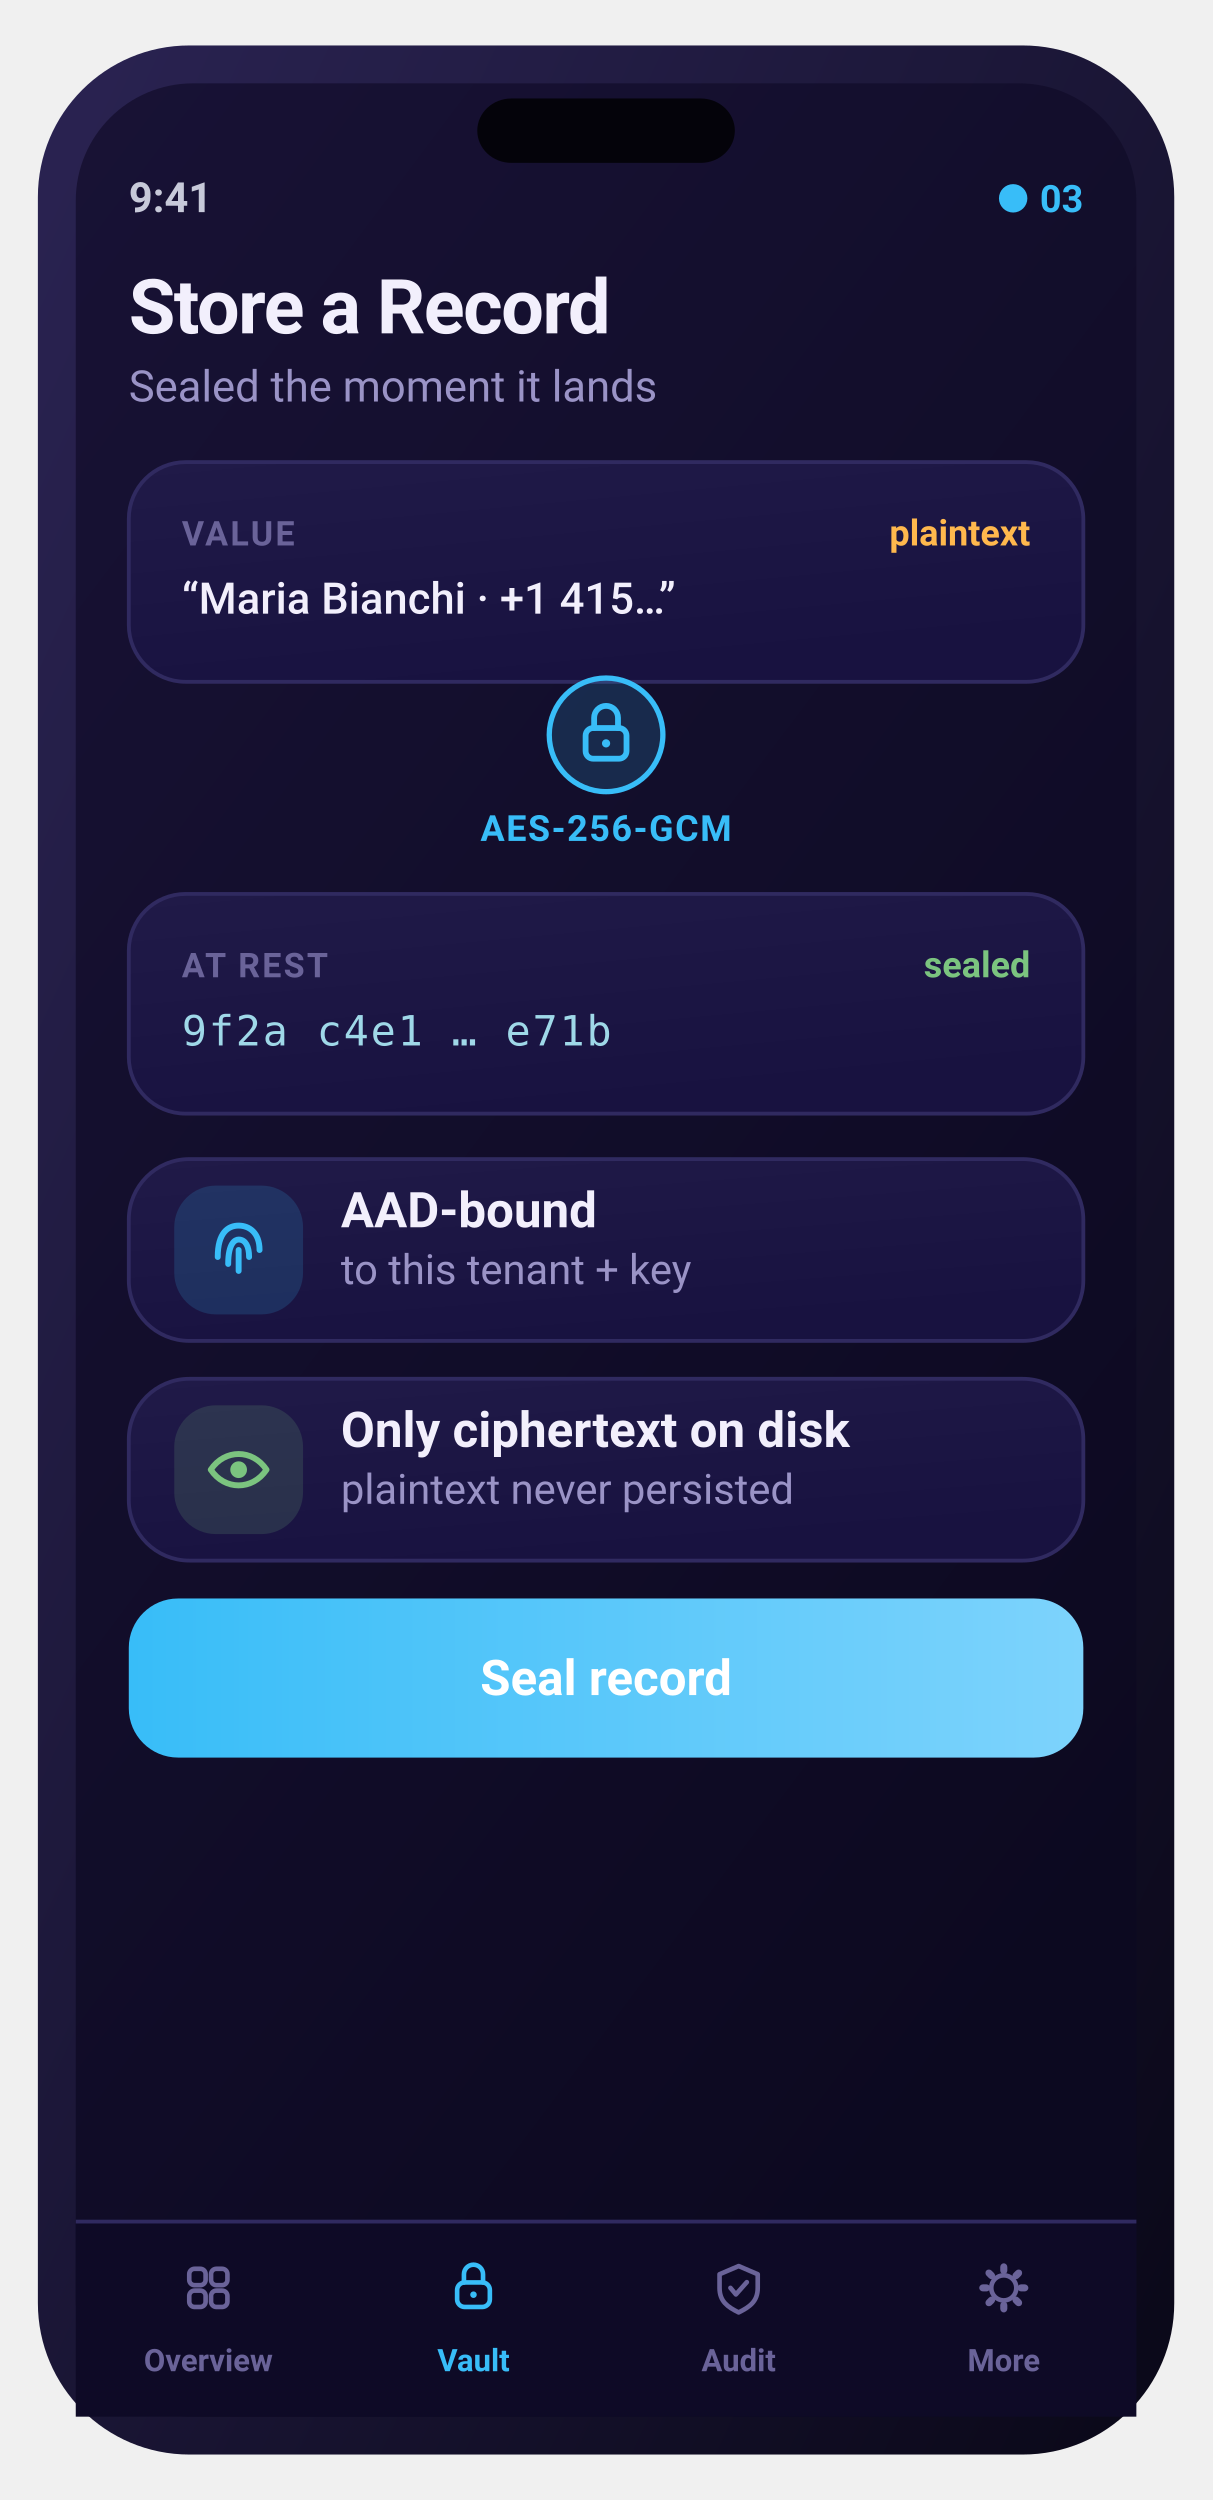
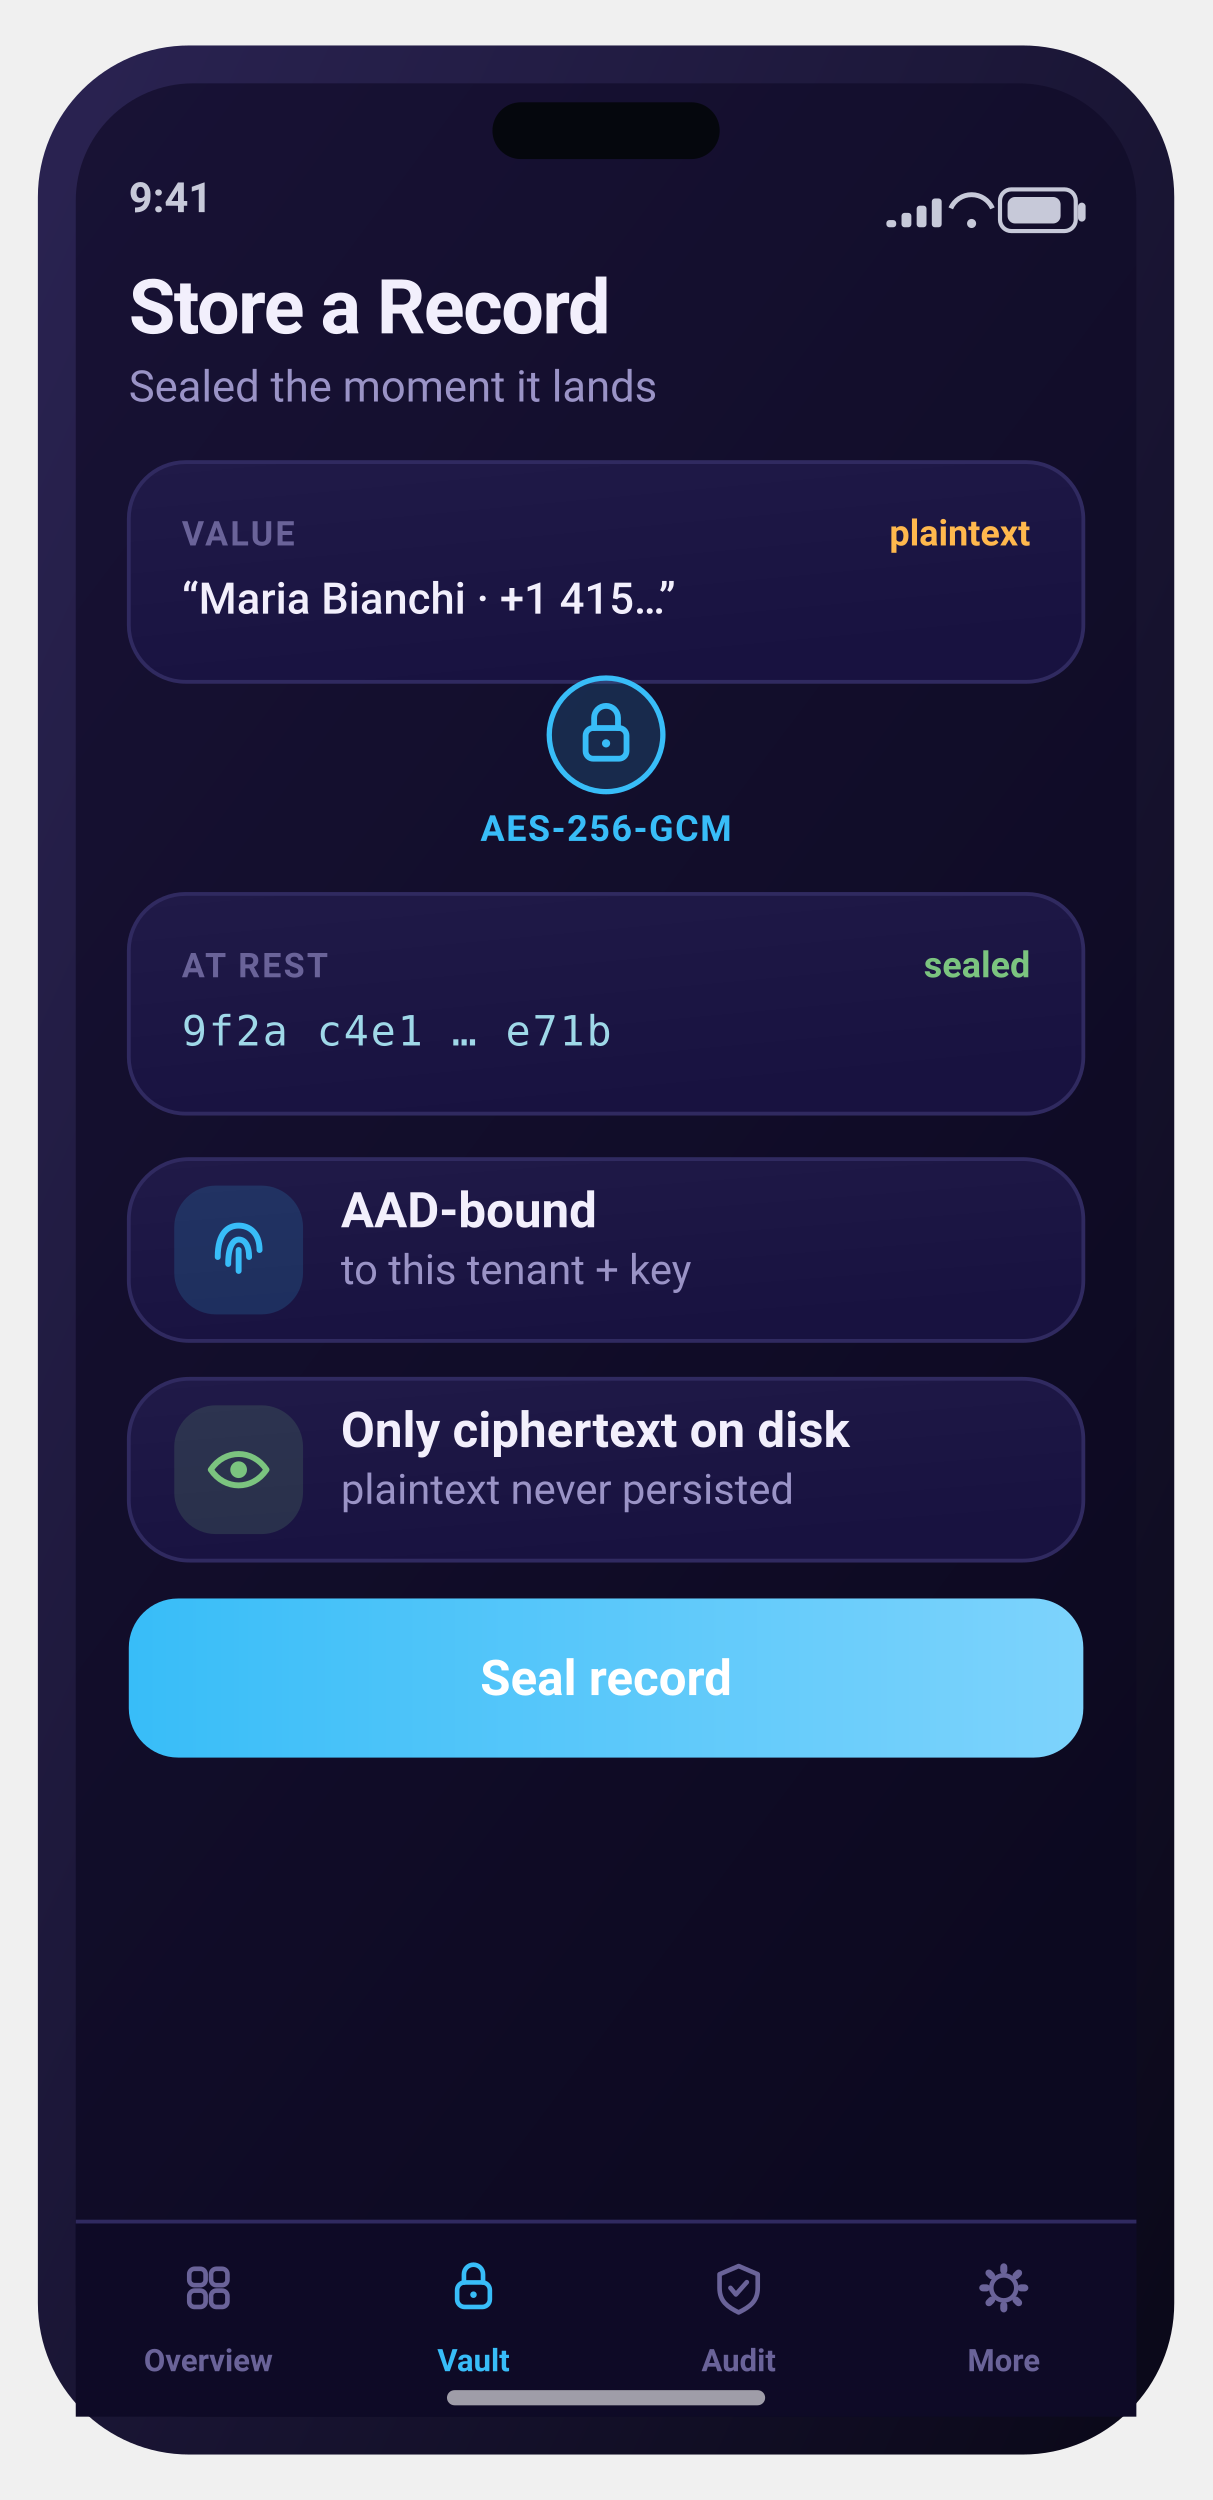
<svg xmlns="http://www.w3.org/2000/svg" width="320" height="660" viewBox="0 0 320 660" role="img" aria-label="Store a Record screen">
  <defs>
    <linearGradient id="gScr" x1="0" y1="0" x2="0.6" y2="1">
      <stop offset="0" stop-color="#181235" />
      <stop offset="1" stop-color="#0c0920" />
    </linearGradient>
    <linearGradient id="gFrame" x1="0" y1="0" x2="1" y2="1">
      <stop offset="0" stop-color="#2a2352" />
      <stop offset="1" stop-color="#0a0818" />
    </linearGradient>
    <linearGradient id="gCard" x1="0" y1="0" x2="0.4" y2="1">
      <stop offset="0" stop-color="#201a48" />
      <stop offset="1" stop-color="#181240" />
    </linearGradient>
    <linearGradient id="gBrand" x1="0" y1="0" x2="1" y2="0">
      <stop offset="0" stop-color="#38bdf8" />
      <stop offset="1" stop-color="#7dd3fc" />
    </linearGradient>
    <linearGradient id="gAmber" x1="0" y1="0" x2="1" y2="0">
      <stop offset="0" stop-color="#ffb84d" />
      <stop offset="1" stop-color="#ffd27a" />
    </linearGradient>
    <linearGradient id="mV" x1="0" y1="0" x2="1" y2="0">
      <stop offset="0" stop-color="#38bdf8" />
      <stop offset="1" stop-color="#7dd3fc" />
    </linearGradient>
    <linearGradient id="mA" x1="0" y1="0" x2="1" y2="0">
      <stop offset="0" stop-color="#ffb84d" />
      <stop offset="1" stop-color="#ff9f45" />
    </linearGradient>
    <linearGradient id="mG" x1="0" y1="0" x2="1" y2="0">
      <stop offset="0" stop-color="#5fb87a" />
      <stop offset="1" stop-color="#7bc47f" />
    </linearGradient>
    <linearGradient id="mC" x1="0" y1="0" x2="1" y2="0">
      <stop offset="0" stop-color="#6bb6d6" />
      <stop offset="1" stop-color="#9fd8e8" />
    </linearGradient>
    <radialGradient id="orb" cx="36%" cy="30%" r="78%">
      <stop offset="0" stop-color="#cbeeff" />
      <stop offset="38%" stop-color="#38bdf8" />
      <stop offset="78%" stop-color="#1f6fb2" />
      <stop offset="100%" stop-color="#0b2438" />
    </radialGradient>
    <radialGradient id="glow" cx="50%" cy="50%" r="50%">
      <stop offset="0" stop-color="#38bdf8" stop-opacity="0.5" />
      <stop offset="1" stop-color="#38bdf8" stop-opacity="0" />
    </radialGradient>
  </defs>
  <rect x="10.0" y="12.0" width="300.0" height="636.0" rx="40" fill="url(#gFrame)" />
  <rect x="20.0" y="22.0" width="280.0" height="616.0" rx="31" fill="url(#gScr)" />
-   <rect x="126.0" y="26.0" width="68.0" height="17.0" rx="9" fill="#04030a" />
+   <rect x="130.0" y="27.0" width="60.0" height="15.0" rx="7.5" fill="#05070d" />
  <text x="34.0" y="56.0" font-family="-apple-system,BlinkMacSystemFont,'SF Pro Display','SF Pro Text','Segoe UI',Roboto,system-ui,sans-serif" font-size="11" font-weight="600" fill="#c7c9d9" text-anchor="start">9:41</text>
-   <text x="286.0" y="56.0" font-family="-apple-system,BlinkMacSystemFont,'SF Pro Display','SF Pro Text','Segoe UI',Roboto,system-ui,sans-serif" font-size="10" font-weight="700" fill="#38bdf8" text-anchor="end">● 03</text>
+   <rect x="264.0" y="50.0" width="20.0" height="11.0" rx="3" fill="none" stroke="#c7c9d9" stroke-width="1.1" />
+   <rect x="266.0" y="52.0" width="14.0" height="7.0" rx="2" fill="#c7c9d9" />
+   <rect x="284.6" y="53.5" width="2.0" height="5.0" rx="1" fill="#c7c9d9" />
+   <path d="M251 55 a6 6 0 0 1 11 0" fill="none" stroke="#c7c9d9" stroke-width="1.3" />
+   <circle cx="256.5" cy="59" r="1.2" fill="#c7c9d9" />
+   <rect x="234.0" y="58.1" width="2.6" height="1.9" rx="0.8" fill="#c7c9d9" />
+   <rect x="238.0" y="56.2" width="2.6" height="3.8" rx="0.8" fill="#c7c9d9" />
+   <rect x="242.0" y="54.3" width="2.6" height="5.7" rx="0.8" fill="#c7c9d9" />
+   <rect x="246.0" y="52.4" width="2.6" height="7.6" rx="0.8" fill="#c7c9d9" />
  <text x="34.0" y="88.0" font-family="-apple-system,BlinkMacSystemFont,'SF Pro Display','SF Pro Text','Segoe UI',Roboto,system-ui,sans-serif" font-size="20" font-weight="700" fill="#f2effc" text-anchor="start" letter-spacing="-0.4">Store a Record</text>
  <text x="34.0" y="106.0" font-family="-apple-system,BlinkMacSystemFont,'SF Pro Display','SF Pro Text','Segoe UI',Roboto,system-ui,sans-serif" font-size="11.5" font-weight="400" fill="#9a93c6" text-anchor="start">Sealed the moment it lands</text>
  <rect x="34.0" y="122.0" width="252.0" height="58.0" rx="15" fill="url(#gCard)" stroke="#302a60" stroke-width="1" />
  <text x="48.0" y="144.0" font-family="-apple-system,BlinkMacSystemFont,'SF Pro Display','SF Pro Text','Segoe UI',Roboto,system-ui,sans-serif" font-size="9" font-weight="700" fill="#6a6399" text-anchor="start" letter-spacing="0.6">VALUE</text>
  <text x="48.0" y="162.0" font-family="-apple-system,BlinkMacSystemFont,'SF Pro Display','SF Pro Text','Segoe UI',Roboto,system-ui,sans-serif" font-size="11.5" font-weight="500" fill="#f2effc" text-anchor="start">“Maria Bianchi · +1 415…”</text>
  <text x="272.0" y="144.0" font-family="-apple-system,BlinkMacSystemFont,'SF Pro Display','SF Pro Text','Segoe UI',Roboto,system-ui,sans-serif" font-size="9.5" font-weight="600" fill="#ffb84d" text-anchor="end">plaintext</text>
  <circle cx="160.0" cy="194" r="15" fill="rgba(56,189,248,0.16)" stroke="#38bdf8" stroke-width="1.4" />
  <rect x="154.6" y="192.2" width="10.8" height="8.1" rx="2" fill="none" stroke="#38bdf8" stroke-width="1.53" stroke-linecap="round" stroke-linejoin="round" />
  <path d="M156.85 192.2 v-2.7 a3.15 3.15 0 0 1 6.3 0 v2.7" fill="none" stroke="#38bdf8" stroke-width="1.53" stroke-linecap="round" stroke-linejoin="round" />
  <circle cx="160.0" cy="196.25" r="1.08" fill="#38bdf8" />
  <text x="160.0" y="222.0" font-family="-apple-system,BlinkMacSystemFont,'SF Pro Display','SF Pro Text','Segoe UI',Roboto,system-ui,sans-serif" font-size="9.5" font-weight="700" fill="#38bdf8" text-anchor="middle" letter-spacing="0.4">AES-256-GCM</text>
  <rect x="34.0" y="236.0" width="252.0" height="58.0" rx="15" fill="url(#gCard)" stroke="#302a60" stroke-width="1" />
  <text x="48.0" y="258.0" font-family="-apple-system,BlinkMacSystemFont,'SF Pro Display','SF Pro Text','Segoe UI',Roboto,system-ui,sans-serif" font-size="9" font-weight="700" fill="#6a6399" text-anchor="start" letter-spacing="0.6">AT REST</text>
  <text x="48.0" y="276.0" font-family="ui-monospace,Menlo,monospace" font-size="11" font-weight="500" fill="#9fd8e8" text-anchor="start" letter-spacing="0.5">9f2a c4e1 … e71b</text>
  <text x="272.0" y="258.0" font-family="-apple-system,BlinkMacSystemFont,'SF Pro Display','SF Pro Text','Segoe UI',Roboto,system-ui,sans-serif" font-size="9.5" font-weight="600" fill="#7bc47f" text-anchor="end">sealed</text>
  <rect x="34.0" y="306.0" width="252.0" height="48.0" rx="16" fill="url(#gCard)" stroke="#302a60" stroke-width="1" />
  <rect x="46.0" y="313.0" width="34.0" height="34.0" rx="11" fill="rgba(56,189,248,0.16)" />
  <path d="M57.48 331.84 c0 -6.44 2.76 -8.28 5.52 -8.28 c2.76 0 5.52 1.84 5.52 6.44" fill="none" stroke="#38bdf8" stroke-width="1.56" stroke-linecap="round" stroke-linejoin="round" />
  <path d="M60.24 333.68 c0 -5.52 1.84 -6.44 2.76 -6.44 c1.84 0 2.76 1.84 2.76 4.6" fill="none" stroke="#38bdf8" stroke-width="1.56" stroke-linecap="round" stroke-linejoin="round" />
  <path d="M63 335.52 v-5.52" fill="none" stroke="#38bdf8" stroke-width="1.56" stroke-linecap="round" stroke-linejoin="round" />
  <text x="90.0" y="324.0" font-family="-apple-system,BlinkMacSystemFont,'SF Pro Display','SF Pro Text','Segoe UI',Roboto,system-ui,sans-serif" font-size="13" font-weight="600" fill="#f2effc" text-anchor="start">AAD-bound</text>
  <text x="90.0" y="339.0" font-family="-apple-system,BlinkMacSystemFont,'SF Pro Display','SF Pro Text','Segoe UI',Roboto,system-ui,sans-serif" font-size="11" font-weight="400" fill="#9a93c6" text-anchor="start">to this tenant + key</text>
  <rect x="34.0" y="364.0" width="252.0" height="48.0" rx="16" fill="url(#gCard)" stroke="#302a60" stroke-width="1" />
  <rect x="46.0" y="371.0" width="34.0" height="34.0" rx="11" fill="rgba(123,196,127,0.16)" />
  <path d="M55.64 388.0 c3.68 -5.52 11.04 -5.52 14.72 0 c-3.68 5.52 -11.04 5.52 -14.72 0 Z" fill="none" stroke="#7bc47f" stroke-width="1.56" stroke-linecap="round" stroke-linejoin="round" />
  <circle cx="63" cy="388.0" r="2.208" fill="#7bc47f" />
  <text x="90.0" y="382.0" font-family="-apple-system,BlinkMacSystemFont,'SF Pro Display','SF Pro Text','Segoe UI',Roboto,system-ui,sans-serif" font-size="13" font-weight="600" fill="#f2effc" text-anchor="start">Only ciphertext on disk</text>
  <text x="90.0" y="397.0" font-family="-apple-system,BlinkMacSystemFont,'SF Pro Display','SF Pro Text','Segoe UI',Roboto,system-ui,sans-serif" font-size="11" font-weight="400" fill="#9a93c6" text-anchor="start">plaintext never persisted</text>
  <rect x="34.0" y="422.0" width="252.0" height="42.0" rx="13" fill="url(#gBrand)" />
  <text x="160.0" y="447.5" font-family="-apple-system,BlinkMacSystemFont,'SF Pro Display','SF Pro Text','Segoe UI',Roboto,system-ui,sans-serif" font-size="13" font-weight="700" fill="#fff" text-anchor="middle">Seal record</text>
  <rect x="20.0" y="586.0" width="280.0" height="52.0" rx="0" fill="#0e0a26" />
  <rect x="20" y="586" width="280" height="1" fill="#302a60" />
  <rect x="49.96" y="598.96" width="4.32" height="4.32" rx="1.4" fill="none" stroke="#6a6399" stroke-width="1.22" stroke-linecap="round" stroke-linejoin="round" />
  <rect x="55.72" y="598.96" width="4.32" height="4.32" rx="1.4" fill="none" stroke="#6a6399" stroke-width="1.22" stroke-linecap="round" stroke-linejoin="round" />
  <rect x="49.96" y="604.72" width="4.32" height="4.32" rx="1.4" fill="none" stroke="#6a6399" stroke-width="1.22" stroke-linecap="round" stroke-linejoin="round" />
  <rect x="55.72" y="604.72" width="4.32" height="4.32" rx="1.4" fill="none" stroke="#6a6399" stroke-width="1.22" stroke-linecap="round" stroke-linejoin="round" />
  <text x="55.0" y="626.0" font-family="-apple-system,BlinkMacSystemFont,'SF Pro Display','SF Pro Text','Segoe UI',Roboto,system-ui,sans-serif" font-size="8.2" font-weight="600" fill="#6a6399" text-anchor="middle">Overview</text>
  <rect x="120.68" y="602.56" width="8.64" height="6.48" rx="2" fill="none" stroke="#38bdf8" stroke-width="1.22" stroke-linecap="round" stroke-linejoin="round" />
  <path d="M122.48 602.56 v-2.16 a2.52 2.52 0 0 1 5.04 0 v2.16" fill="none" stroke="#38bdf8" stroke-width="1.22" stroke-linecap="round" stroke-linejoin="round" />
  <circle cx="125.0" cy="605.8" r="0.864" fill="#38bdf8" />
  <text x="125.0" y="626.0" font-family="-apple-system,BlinkMacSystemFont,'SF Pro Display','SF Pro Text','Segoe UI',Roboto,system-ui,sans-serif" font-size="8.2" font-weight="600" fill="#38bdf8" text-anchor="middle">Vault</text>
  <path d="M195.0 598.24 l5.04 2.16 v3.6 c0 3.6 -2.16 5.04 -5.04 6.48 c-2.88 -1.44 -5.04 -2.88 -5.04 -6.48 v-3.6 Z" fill="none" stroke="#6a6399" stroke-width="1.22" stroke-linecap="round" stroke-linejoin="round" />
  <path d="M192.84 604 l1.44 1.728 2.88 -3.24" fill="none" stroke="#6a6399" stroke-width="1.22" stroke-linecap="round" stroke-linejoin="round" />
  <text x="195.0" y="626.0" font-family="-apple-system,BlinkMacSystemFont,'SF Pro Display','SF Pro Text','Segoe UI',Roboto,system-ui,sans-serif" font-size="8.2" font-weight="600" fill="#6a6399" text-anchor="middle">Audit</text>
  <rect x="264.064" y="597.52" width="1.872" height="2.88" rx="1" transform="rotate(0 265.0 604)" fill="#6a6399" />
  <rect x="264.064" y="597.52" width="1.872" height="2.88" rx="1" transform="rotate(45 265.0 604)" fill="#6a6399" />
  <rect x="264.064" y="597.52" width="1.872" height="2.88" rx="1" transform="rotate(90 265.0 604)" fill="#6a6399" />
  <rect x="264.064" y="597.52" width="1.872" height="2.88" rx="1" transform="rotate(135 265.0 604)" fill="#6a6399" />
  <rect x="264.064" y="597.52" width="1.872" height="2.88" rx="1" transform="rotate(180 265.0 604)" fill="#6a6399" />
  <rect x="264.064" y="597.52" width="1.872" height="2.88" rx="1" transform="rotate(225 265.0 604)" fill="#6a6399" />
  <rect x="264.064" y="597.52" width="1.872" height="2.88" rx="1" transform="rotate(270 265.0 604)" fill="#6a6399" />
  <rect x="264.064" y="597.52" width="1.872" height="2.88" rx="1" transform="rotate(315 265.0 604)" fill="#6a6399" />
  <circle cx="265.0" cy="604" r="3.312" fill="none" stroke="#6a6399" stroke-width="1.22" stroke-linecap="round" stroke-linejoin="round" />
  <text x="265.0" y="626.0" font-family="-apple-system,BlinkMacSystemFont,'SF Pro Display','SF Pro Text','Segoe UI',Roboto,system-ui,sans-serif" font-size="8.2" font-weight="600" fill="#6a6399" text-anchor="middle">More</text>
+   <rect x="118.0" y="631.0" width="84.0" height="4.0" rx="2" fill="rgba(255,255,255,0.6)" />
</svg>
